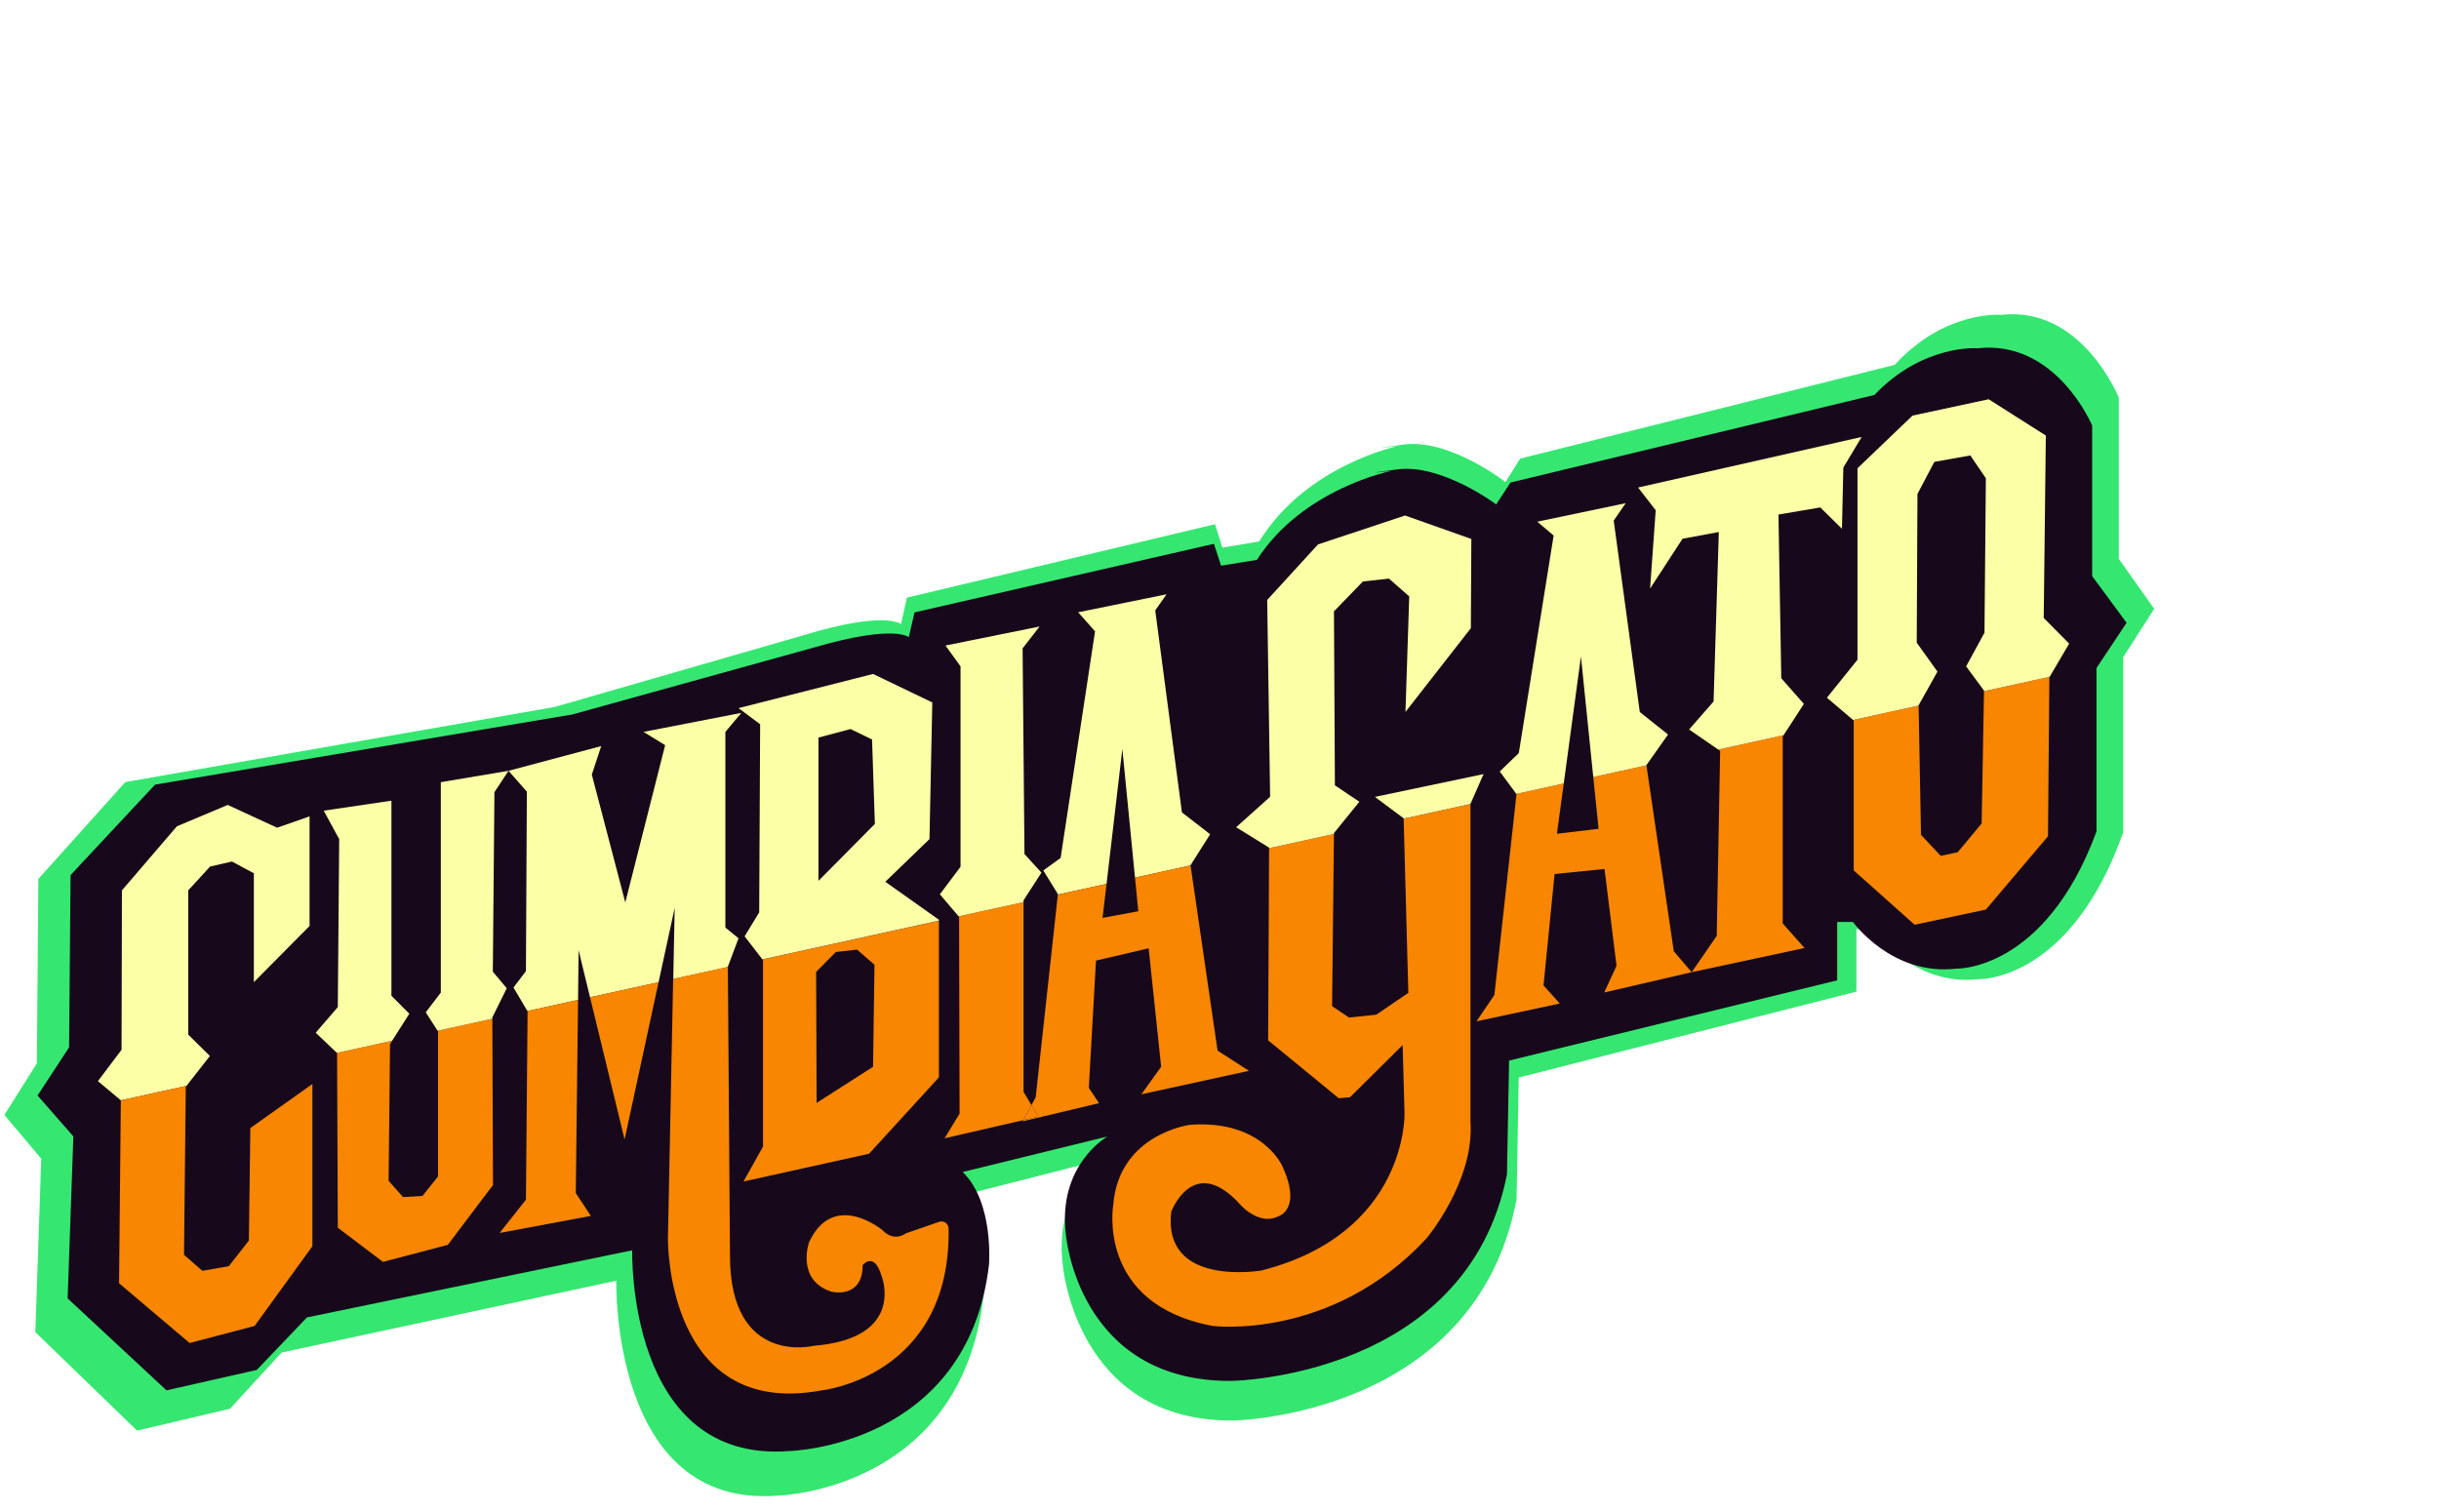
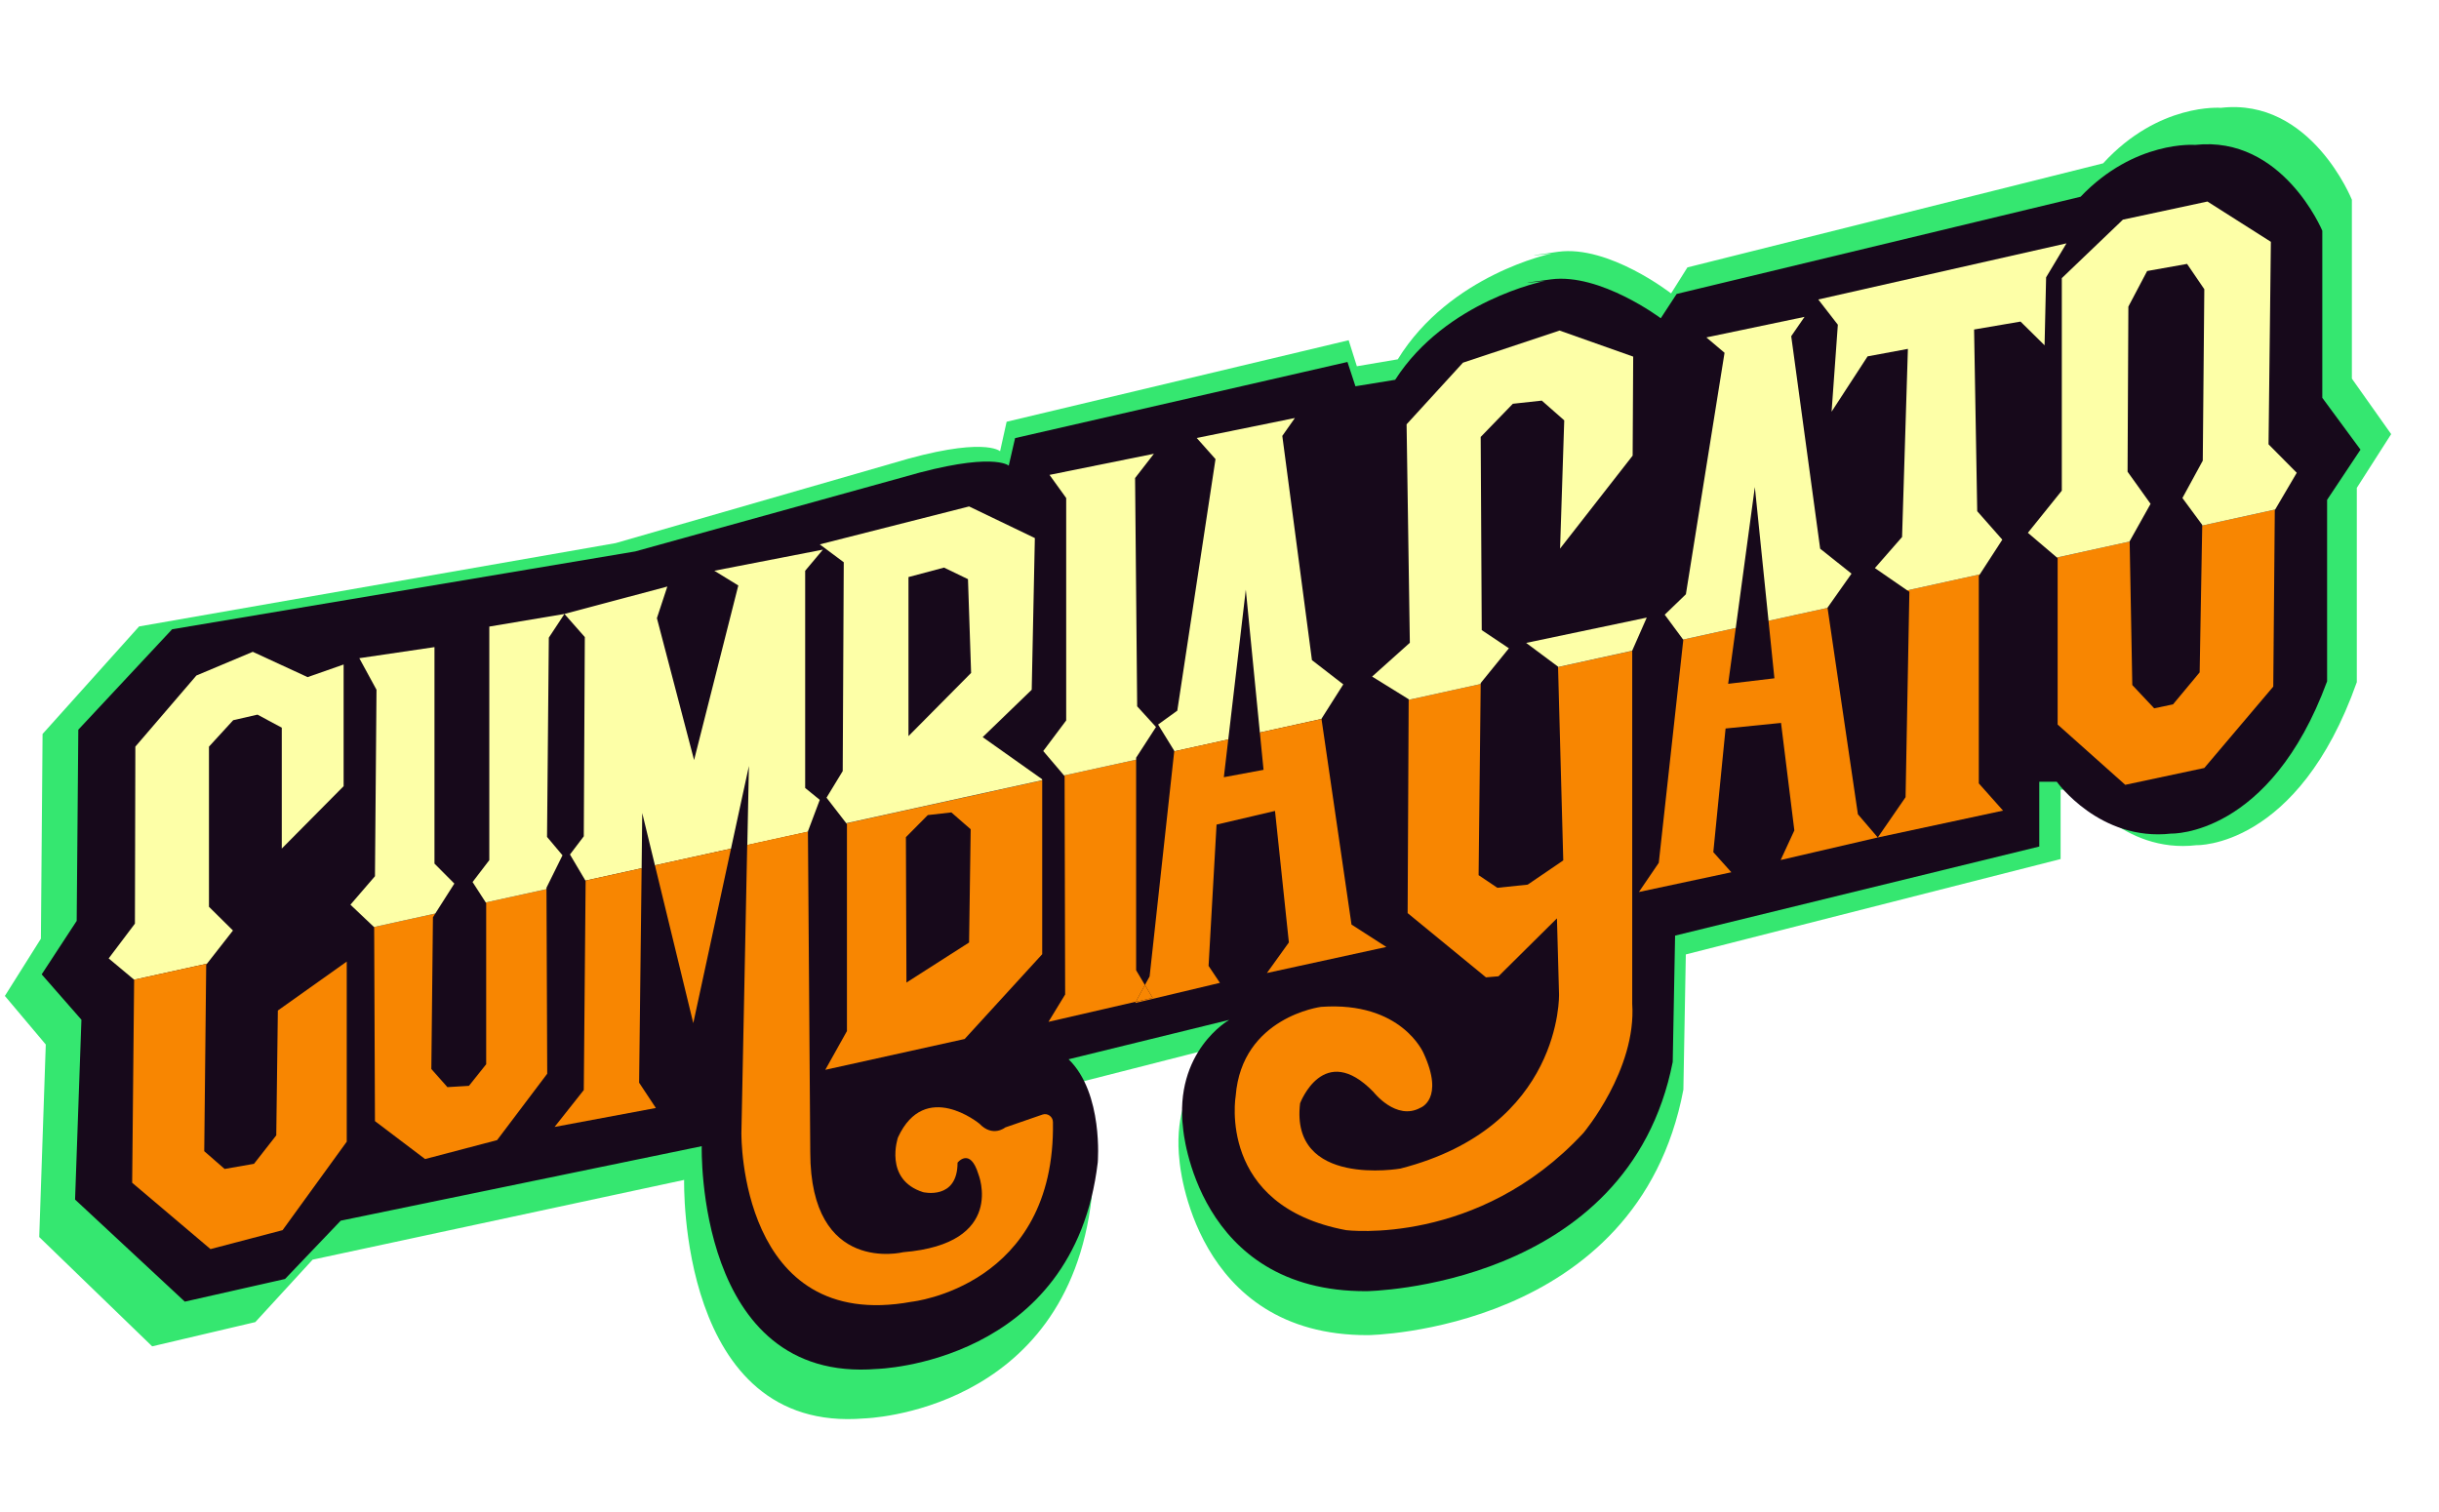
- <svg xmlns="http://www.w3.org/2000/svg" width="555" height="344" viewBox="32 0 555 275" fill="none">
+ <svg xmlns="http://www.w3.org/2000/svg" width="555" height="344" viewBox="32 70 500 200" fill="none">
  <path d="M158.15 126.405L60.516 143.482L40.727 165.53L40.385 207.497L33 219.238L41.384 229.197L40.043 268.67L63.197 291.081L84.34 286.109L96.088 273.309L172.25 256.957C172.25 256.957 170.909 309.049 209.161 305.859C209.161 305.859 250.764 304.787 255.797 260.522C255.797 260.522 257.032 245.354 249.647 237.875L283.537 229.225C283.537 229.225 271.789 236.106 273.813 253.168C273.813 253.168 276.611 288.964 312.511 288.783C312.511 288.783 367.701 288.073 377.097 238.46L377.596 210.728L454.429 191.173V176.952H458.121C458.121 176.952 467.175 190.114 482.273 188.331C482.273 188.331 503.075 189.042 515.151 154.903V115.068L522.194 104.05L514.139 92.671V55.997C514.139 55.997 505.755 35.021 487.293 37.152C487.293 37.152 474.547 36.08 463.141 48.532L377.925 69.87L374.574 75.204C374.574 75.204 361.828 65.246 351.42 66.666C341.013 68.087 350.08 67.028 350.08 67.028C350.08 67.028 329.279 71.291 318.543 88.715L310.159 90.136L308.477 84.801L238.36 101.515L237.019 107.56C237.019 107.56 233.668 104.357 214.877 110.053L158.176 126.405H158.15Z" fill="#35E770" />
  <path d="M162.156 128.114L67.283 144.063L48.053 164.656L47.721 203.851L40.545 214.817L48.692 224.118L47.389 260.985L69.888 281.915L90.433 277.271L101.849 265.316L175.857 250.044C175.857 250.044 174.555 298.697 211.725 295.718C211.725 295.718 252.151 294.716 257.042 253.375C257.042 253.375 258.242 239.208 251.066 232.223L283.997 224.144C283.997 224.144 272.582 230.57 274.548 246.506C274.548 246.506 277.268 279.938 312.153 279.769C312.153 279.769 365.782 279.106 374.912 232.769L375.397 206.869L450.057 188.605V175.323H453.645C453.645 175.323 462.443 187.616 477.114 185.951C477.114 185.951 497.327 186.614 509.062 154.73V117.525L515.906 107.236L508.079 96.608V62.356C508.079 62.356 499.932 42.765 481.992 44.755C481.992 44.755 469.606 43.754 458.523 55.383L375.716 75.312L372.46 80.295C372.46 80.295 360.074 70.994 349.961 72.32C339.848 73.647 348.659 72.659 348.659 72.659C348.659 72.659 328.446 76.639 318.013 92.913L309.867 94.24L308.233 89.258L240.098 104.868L238.795 110.514C238.795 110.514 235.539 107.522 217.28 112.842L162.182 128.114H162.156Z" fill="#17091B" />
  <path d="M74.839 200.962V168.124L79.807 162.706L84.787 161.564L89.767 164.241V189.022L102.443 176.232V151.286L95.061 153.874L83.818 148.685L72.261 153.544L59.748 168.124L59.66 204.413L54.278 211.544L59.497 215.909L74.437 212.623L79.756 205.822L74.839 200.962Z" fill="#FDFFA7" />
  <path d="M59.497 215.909L59.094 257.541L75.154 271.143L89.93 267.26L103.084 249.116V212.192L88.962 222.228L88.635 247.821L84.07 253.658L78.046 254.711L73.871 251.07L74.273 212.839L74.437 212.623L59.497 215.909Z" fill="#F88601" />
  <path d="M131.669 200.201V233.242L128.135 237.67L123.721 237.937L120.426 234.219L120.753 203.119L121.231 202.345L108.668 205.111L108.705 205.137L108.869 244.903L119.143 252.681L133.907 248.798L144.181 235.183L144.031 197.346L131.581 200.074L131.669 200.201Z" fill="#F88601" />
  <path d="M147.313 190.405L144.144 186.637L144.509 145.779L147.715 140.919L132.31 143.508V191.395L128.877 195.887L131.581 200.074L144.031 197.346V197.041L147.313 190.405Z" fill="#FDFFA7" />
  <path d="M125.142 196.204L121.068 192.105V147.72L105.662 149.992L109.184 156.463L108.869 194.694L103.839 200.531L108.668 205.111L121.231 202.345L125.142 196.204Z" fill="#FDFFA7" />
  <path d="M200.055 179.036L197.062 176.6V132.063L200.697 127.736L178.438 132.063L183.355 135.082L174.288 170.877L166.667 141.782L168.805 135.298L147.715 140.919L151.89 145.665L151.677 186.51L148.847 190.24L152.016 195.595L163.536 193.057L163.661 181.739L166.264 192.461L181.858 189.035L185.53 172.095L185.203 188.299L197.653 185.571L197.641 185.457L200.055 179.036Z" fill="#FDFFA7" />
  <path d="M174.124 224.817L181.858 189.035L166.264 192.461L174.124 224.817Z" fill="#F88601" />
  <path d="M152.054 195.671L151.677 238.533L145.691 246.096L166.453 242.213L163.02 237.023L163.536 193.057L152.016 195.595L152.054 195.671Z" fill="#F88601" />
  <path d="M183.996 247.606C183.996 247.606 183.569 288.425 218.881 281.941C218.881 281.941 248.409 278.832 247.856 245.093C247.843 243.989 246.761 243.203 245.718 243.558L238.084 246.197C238.084 246.197 235.519 248.304 232.79 245.436C232.79 245.436 221.635 236.224 216.089 248.24C216.089 248.24 213.096 256.881 221.233 259.47C221.233 259.47 228.3 261.195 228.3 253.417C228.3 253.417 230.866 250.181 232.576 255.79C232.576 255.79 238.361 270.039 217.158 271.778C217.158 271.778 198.106 276.523 198.106 251.26L197.628 185.545L185.178 188.273L183.984 247.58L183.996 247.606Z" fill="#F88601" />
  <path d="M205.626 183.997V226.441L201.187 234.384L229.759 228.065L245.655 210.682V175.039L205.5 183.858L205.626 184.01V183.997ZM222.214 182.158L227.03 181.612L230.991 185.063L230.664 208.283L217.825 216.493L217.711 186.687L222.201 182.158H222.214Z" fill="#F88601" />
  <path d="M233.444 166.182L243.504 156.463L244.146 125.363L230.665 118.879L200.055 126.657L204.973 130.324L204.759 173.136L201.439 178.592L205.488 183.832L245.642 175.014V174.811L233.444 166.17V166.182ZM218.24 165.967V133.357L225.521 131.415L230.438 133.788L231.08 153.012L218.24 165.967Z" fill="#FDFFA7" />
  <path d="M264.908 213.968V170.801L250.132 174.037L250.245 174.176L250.358 218.942L246.938 224.55L264.845 220.427L266.706 217.001L264.908 213.968Z" fill="#F88601" />
  <path d="M264.908 170.395L268.983 164.101L265.122 159.863L264.694 113.055L268.555 108.081L247.151 112.408L250.572 117.153V162.756L245.869 169.025L250.132 174.037L264.908 170.801V170.395Z" fill="#FDFFA7" />
  <path d="M307.376 155.359L300.95 150.385L294.876 104.414L297.454 100.747L277.333 104.845L281.181 109.172L273.346 160.752L269.41 163.594L272.73 168.987L272.718 169.088L283.797 166.652L287.393 135.945L290.273 165.231L302.912 162.452V162.401L307.376 155.359Z" fill="#FDFFA7" />
  <path d="M291.028 172.882L282.891 174.392L283.797 166.652L272.718 169.088L267.675 215.237L266.706 217.001L268.291 219.64L264.845 220.426L264.694 220.693L282.087 216.556L279.76 213.08L281.395 184.111L293.379 181.307L296.222 208.271L291.719 214.539L316.204 209.197L309.061 204.604L302.912 162.452L290.273 165.231L291.028 172.882Z" fill="#F88601" />
  <path d="M266.706 217.001L264.845 220.426L268.291 219.64L266.706 217.001Z" fill="#F88601" />
  <path d="M406.649 139.676L394.551 142.328L395.758 154.115L386.276 155.245L387.836 143.8L377.046 146.172L377.083 146.21L372.053 191.94L367.979 197.929L386.93 193.882L383.233 189.758L385.748 164.406L397.116 163.264L399.845 185.304L397.041 191.369L416.948 186.751L412.874 181.992L406.649 139.676Z" fill="#F88601" />
  <path d="M391.746 114.895L394.551 142.328L406.649 139.676V139.625L411.566 132.659L405.139 127.545L399.204 83.972L401.933 80.014L381.812 84.226L385.534 87.373L377.611 136.884L373.273 141.072L377.045 146.172L387.835 143.8L391.746 114.895Z" fill="#FDFFA7" />
  <path d="M352.46 191.458L345.179 196.419L338.966 197.067L335.118 194.478L335.546 155.283L320.782 158.531L320.568 202.256L336.627 215.427L339.193 215.211L351.177 203.335L351.605 218.891C351.605 218.891 352.36 246.108 319.072 254.635C319.072 254.635 296.435 258.581 298.523 241.249C298.523 241.249 303.339 228.395 313.564 238.927C313.564 238.927 318.217 244.916 323.196 242.162C323.196 242.162 328.176 240.386 323.838 230.983C323.838 230.983 319.348 220.287 302.811 221.48C302.811 221.48 286.601 223.535 285.319 239.726C285.319 239.726 281.408 262.299 307.955 267.26C307.955 267.26 334.98 270.661 356.598 247.339C356.598 247.339 367.513 234.384 366.608 220.833V148.482L351.404 151.819L352.473 191.471L352.46 191.458Z" fill="#F88601" />
  <path d="M344.864 146.858L351.391 151.717V151.806L366.595 148.469L369.588 141.668L344.864 146.858Z" fill="#FDFFA7" />
  <path d="M335.545 155.092L341.33 147.961L335.759 144.231L335.545 104.63L342.135 97.829L348.071 97.181L352.673 101.229L351.818 127.52L366.695 108.462L366.808 88.16L351.718 82.818L331.911 89.403L320.354 102.041L321.02 146.832L313.286 153.76L320.781 158.404V158.531L335.545 155.283V155.092Z" fill="#FDFFA7" />
  <path d="M423.425 136.377L422.645 178.49L416.948 186.751L442.628 181.244L437.66 175.661V133.141L437.861 132.811L422.984 136.085L423.425 136.377Z" fill="#F88601" />
  <path d="M437.334 119.856L436.692 82.602L446.212 80.978L451.142 85.838L451.456 71.906L455.631 64.939L404.75 76.448L408.762 81.625L407.479 99.453L414.861 88.109L423.123 86.574L421.928 125.147L416.357 131.517L422.985 136.085L437.862 132.811L442.477 125.693L437.334 119.856Z" fill="#FDFFA7" />
  <path d="M483.461 122.8L482.933 152.897L477.475 159.457L473.614 160.27L469.125 155.499L468.584 126.074L453.669 129.347L453.82 129.474V163.594L467.679 175.953L483.889 172.501L498.024 155.816L498.338 119.64L498.413 119.513L483.461 122.8Z" fill="#F88601" />
  <path d="M468.584 126.01L472.872 118.346L468.156 111.761L468.32 77.907L472.168 70.611L480.355 69.152L483.888 74.342L483.574 109.489L479.399 117.153L483.461 122.66V122.8L498.413 119.513L502.84 111.976L497.055 106.14L497.533 64.622L484.53 56.362L467.2 60.08L454.675 72.07V115.643L447.721 124.284L453.669 129.347L468.584 126.074V126.01Z" fill="#FDFFA7" />
</svg>
